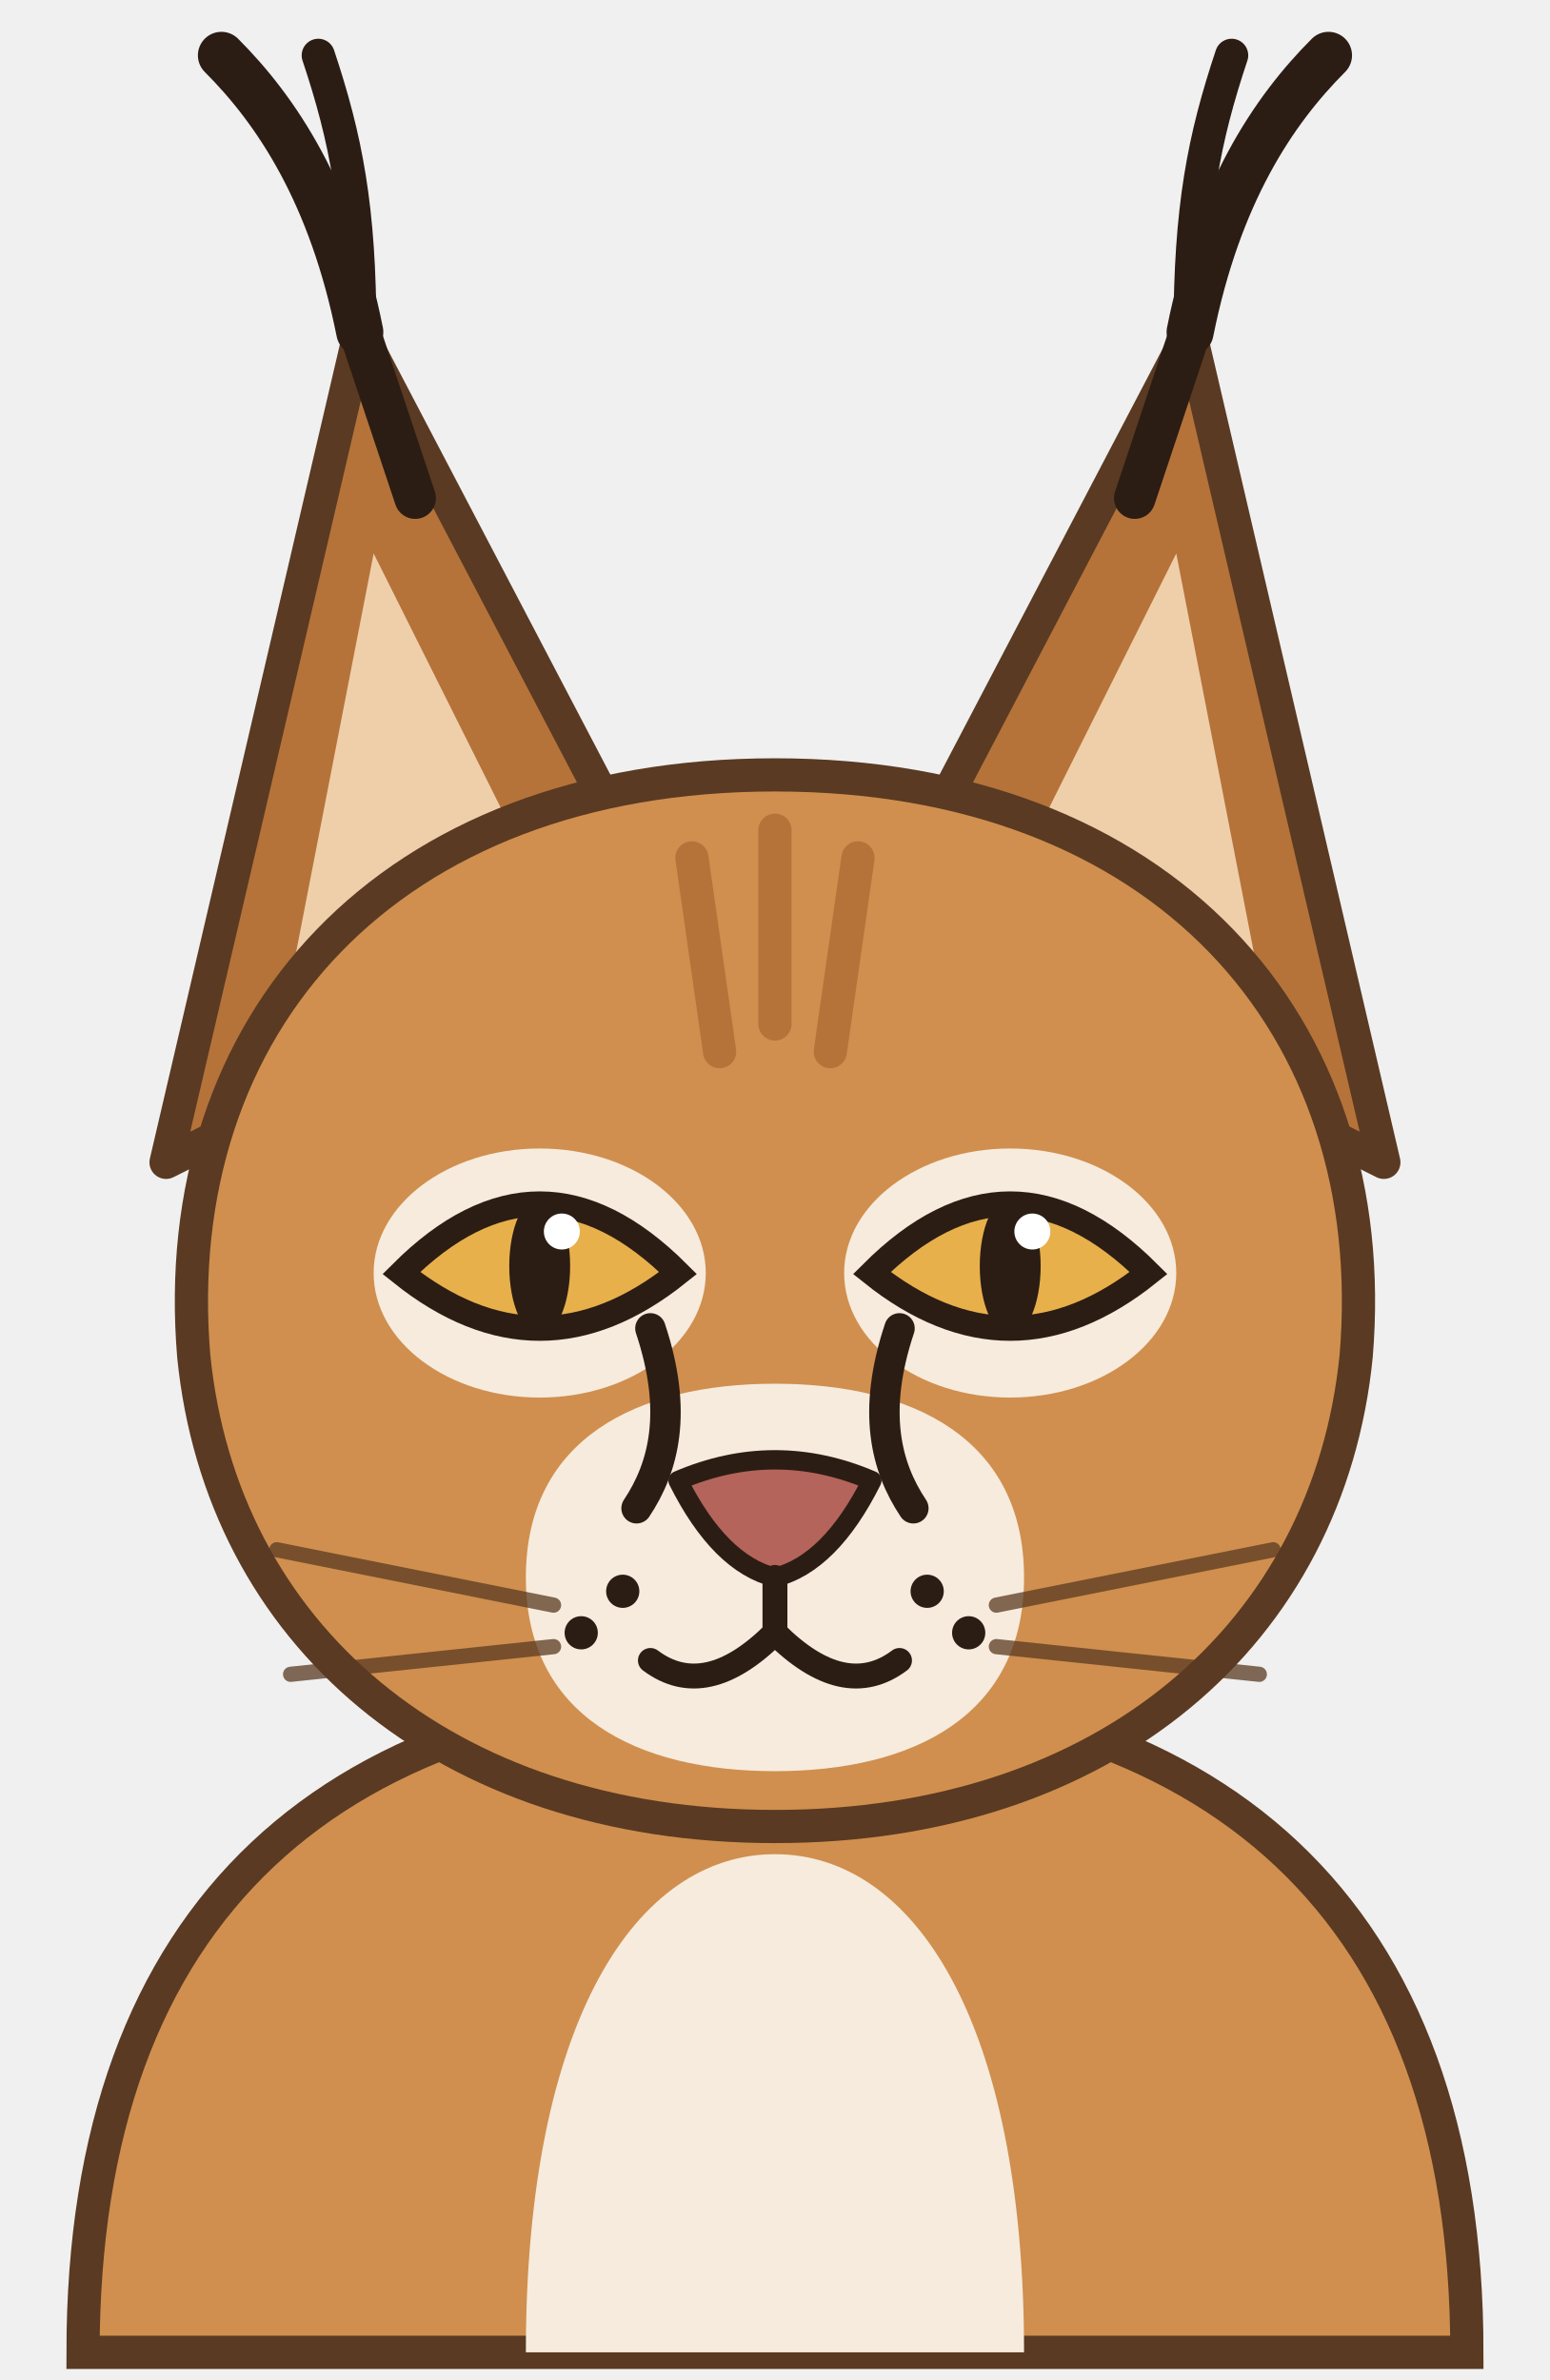
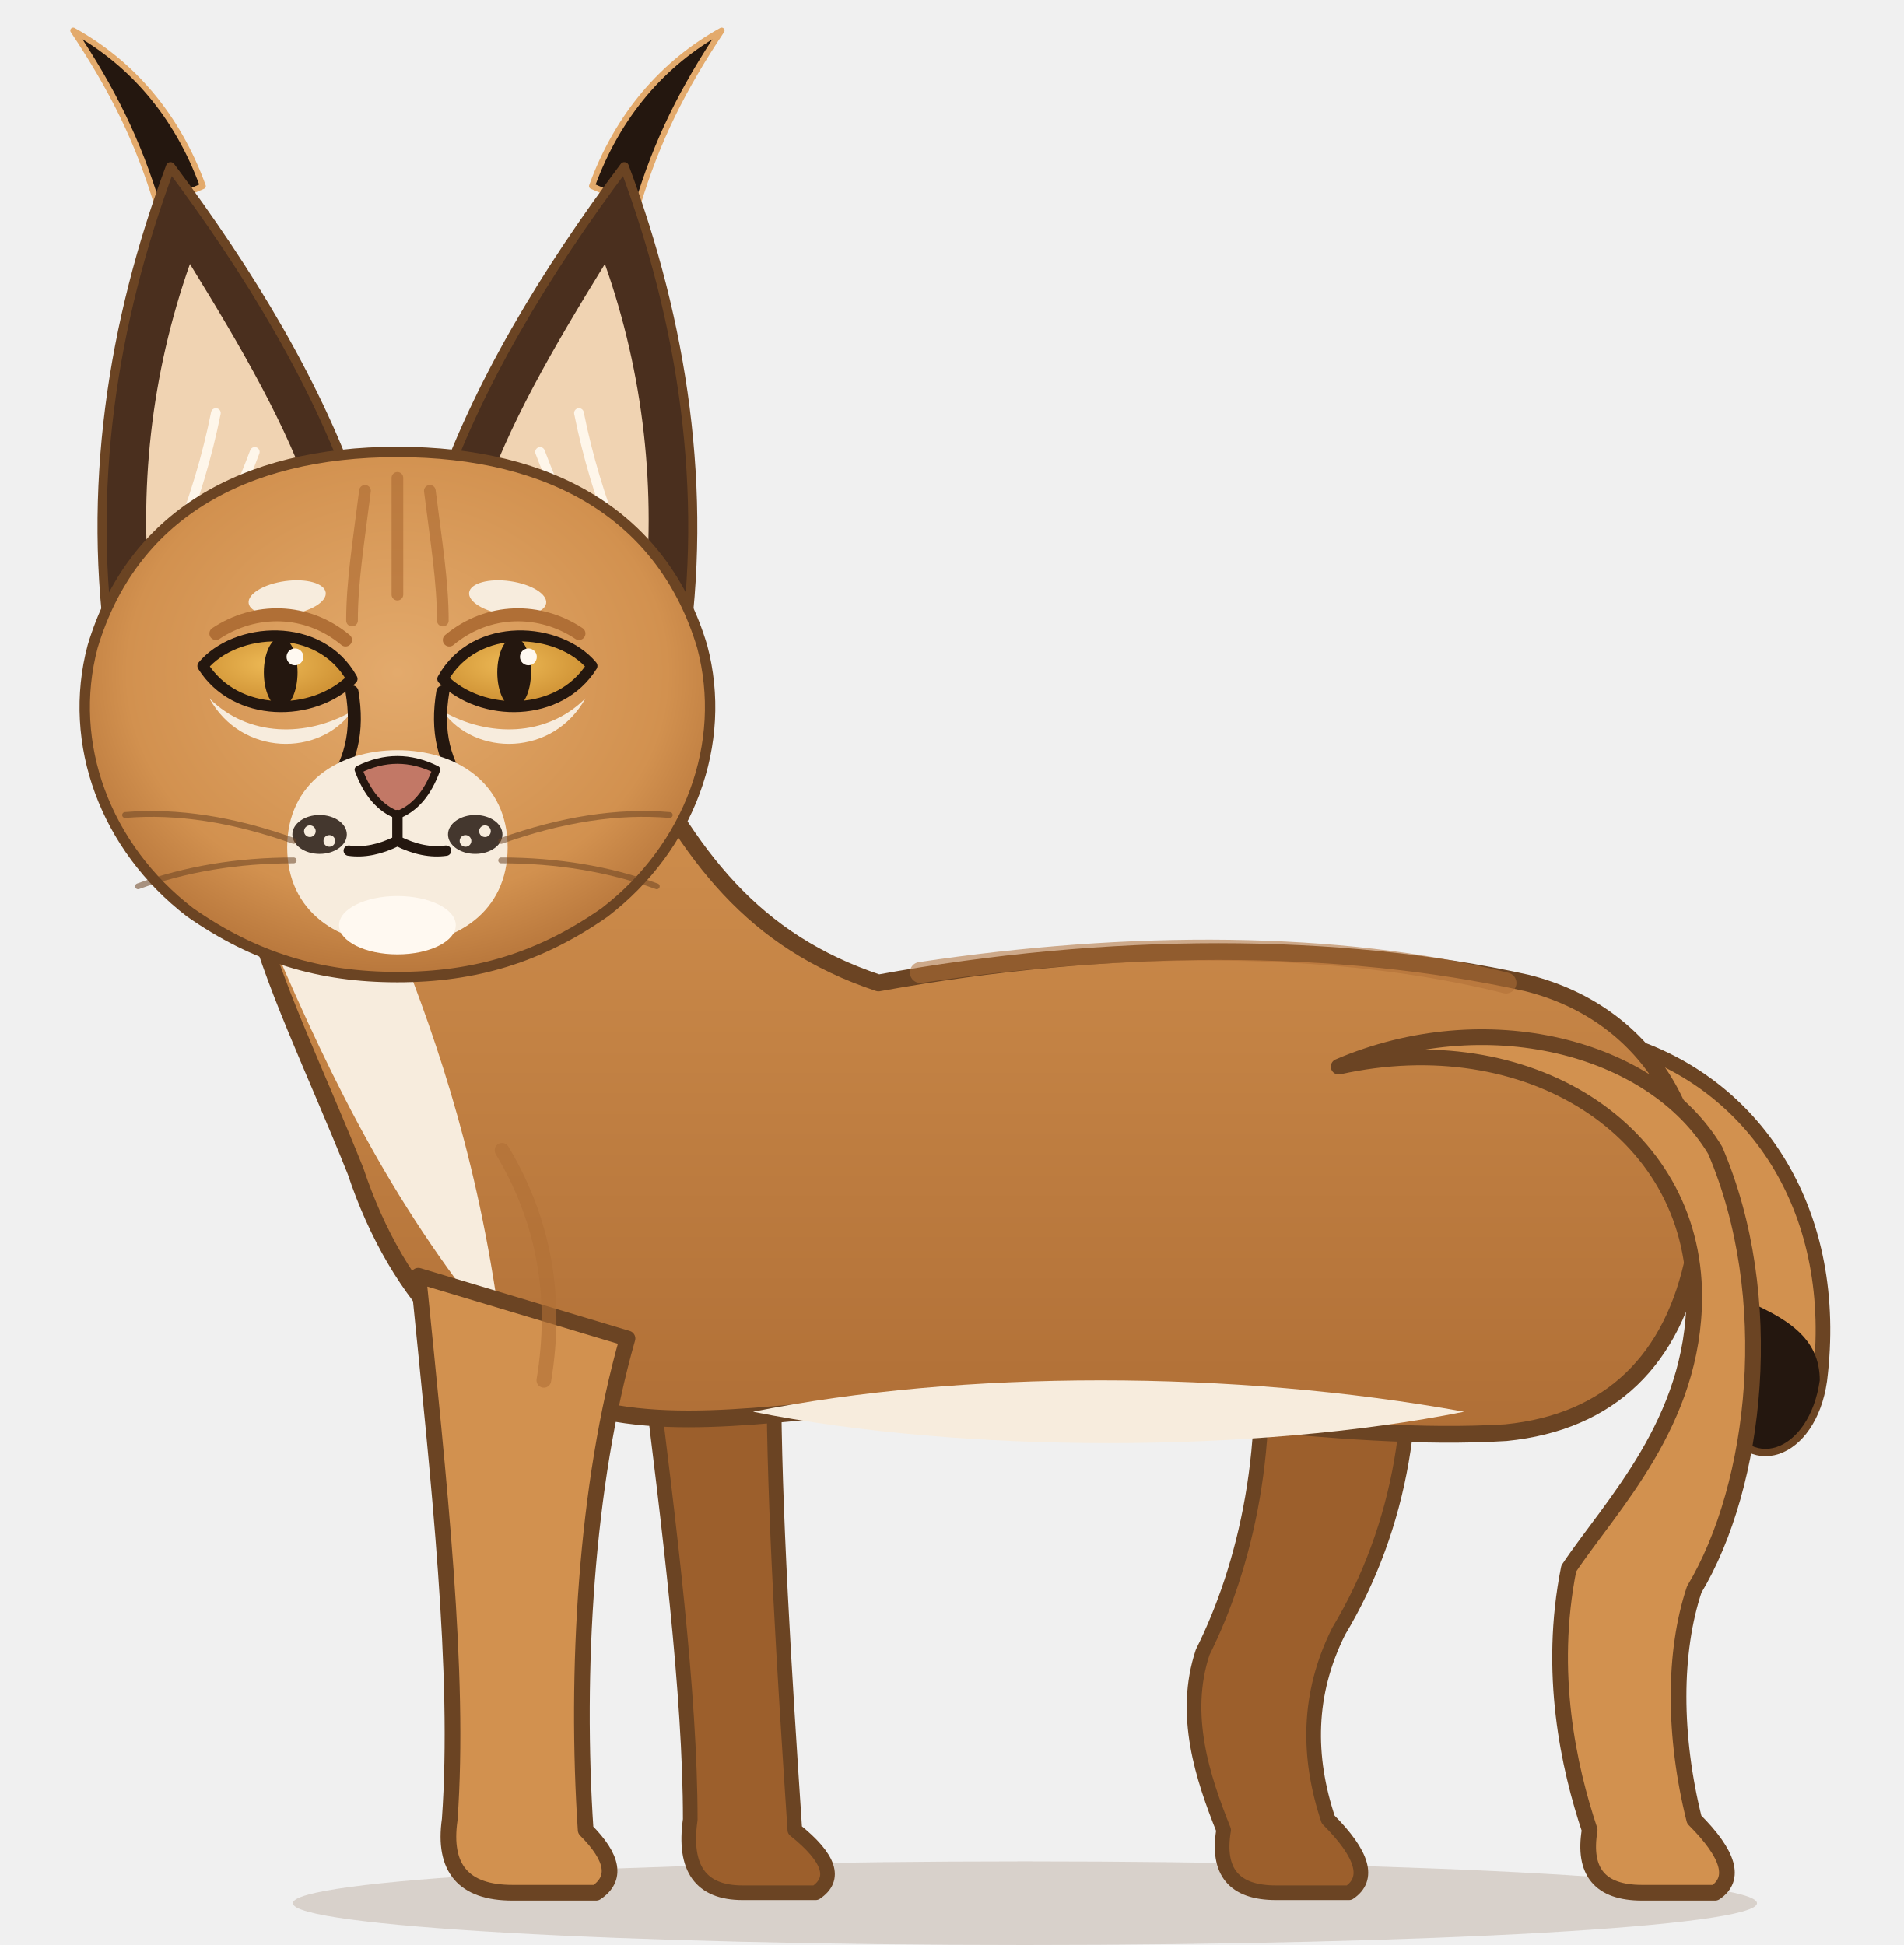
- <svg xmlns="http://www.w3.org/2000/svg" viewBox="24 -10 112 172" role="img" aria-label="Anaq, the Athar Al Anaq mascot: an Arabian caracal with black-tufted ears">
-   <path d="M30 160 C30 128 48 112 80 112 C112 112 130 128 130 160 Z" fill="#D08F4E" stroke="#5A3A22" stroke-width="2.4" />
-   <path d="M62 160 C62 136 70 124 80 124 C90 124 98 136 98 160 Z" fill="#F6EBDD" />
-   <path d="M36 74 L50 14 L72 56 Z" fill="#B5733A" stroke="#5A3A22" stroke-width="2.4" stroke-linejoin="round" />
-   <path d="M124 74 L110 14 L88 56 Z" fill="#B5733A" stroke="#5A3A22" stroke-width="2.4" stroke-linejoin="round" />
-   <path d="M44 66 L51 30 L64 56 Z" fill="#EFCFAA" />
-   <path d="M116 66 L109 30 L96 56 Z" fill="#EFCFAA" />
-   <path d="M50 14 C48 4 44 -2 40 -6" fill="none" stroke="#2B1D14" stroke-width="3.4" stroke-linecap="round" />
-   <path d="M50 14 C50 5 49 0 47 -6" fill="none" stroke="#2B1D14" stroke-width="2.4" stroke-linecap="round" />
-   <path d="M110 14 C112 4 116 -2 120 -6" fill="none" stroke="#2B1D14" stroke-width="3.4" stroke-linecap="round" />
-   <path d="M110 14 C110 5 111 0 113 -6" fill="none" stroke="#2B1D14" stroke-width="2.4" stroke-linecap="round" />
-   <path d="M50 14 L54 26 M110 14 L106 26" stroke="#2B1D14" stroke-width="3" stroke-linecap="round" />
-   <path d="M80 46 C108 46 124 64 122 88 C120 108 104 122 80 122 C56 122 40 108 38 88 C36 64 52 46 80 46 Z" fill="#D08F4E" stroke="#5A3A22" stroke-width="2.4" />
-   <ellipse cx="63" cy="82" rx="12" ry="9" fill="#F6EBDD" />
-   <ellipse cx="97" cy="82" rx="12" ry="9" fill="#F6EBDD" />
-   <path d="M62 104 C62 94 70 90 80 90 C90 90 98 94 98 104 C98 114 90 118 80 118 C70 118 62 114 62 104 Z" fill="#F6EBDD" />
-   <path d="M74 52 L76 66 M80 50 L80 64 M86 52 L84 66" stroke="#B5733A" stroke-width="2.4" stroke-linecap="round" />
-   <path d="M53 82 Q63 72 73 82 Q63 90 53 82 Z" fill="#E8B04B" stroke="#2B1D14" stroke-width="1.8" />
-   <path d="M87 82 Q97 72 107 82 Q97 90 87 82 Z" fill="#E8B04B" stroke="#2B1D14" stroke-width="1.8" />
-   <ellipse cx="63" cy="81.5" rx="2.2" ry="5" fill="#2B1D14" />
-   <ellipse cx="97" cy="81.5" rx="2.2" ry="5" fill="#2B1D14" />
-   <circle cx="64.6" cy="79" r="1.3" fill="#FFFFFF" />
-   <circle cx="98.6" cy="79" r="1.3" fill="#FFFFFF" />
-   <path d="M71 86 C73 92 72 96 70 99 M89 86 C87 92 88 96 90 99" fill="none" stroke="#2B1D14" stroke-width="2.2" stroke-linecap="round" />
-   <path d="M73 97 Q80 94 87 97 Q84 103 80 104 Q76 103 73 97 Z" fill="#B4645A" stroke="#2B1D14" stroke-width="1.4" stroke-linejoin="round" />
-   <path d="M80 104 L80 108 M80 108 Q75 113 71 110 M80 108 Q85 113 89 110" fill="none" stroke="#2B1D14" stroke-width="1.8" stroke-linecap="round" />
-   <g fill="#2B1D14">
-     <circle cx="69" cy="105" r="1.2" />
-     <circle cx="66" cy="108" r="1.2" />
-     <circle cx="91" cy="105" r="1.2" />
-     <circle cx="94" cy="108" r="1.2" />
+ <svg xmlns="http://www.w3.org/2000/svg" viewBox="32 -4 182 186" role="img" aria-label="Anaq, the Athar Al Anaq mascot: an Arabian caracal standing on four legs, looking at us">
+   <defs>
+     <radialGradient id="anaq-head" cx="50%" cy="42%" r="62%">
+       <stop offset="0" stop-color="#E3AA6C" />
+       <stop offset="0.7" stop-color="#D2914F" />
+       <stop offset="1" stop-color="#B06F36" />
+     </radialGradient>
+     <linearGradient id="anaq-body" x1="0" y1="0" x2="0" y2="1">
+       <stop offset="0" stop-color="#D2914F" />
+       <stop offset="1" stop-color="#B06F36" />
+     </linearGradient>
+     <radialGradient id="anaq-eye" cx="45%" cy="40%" r="65%">
+       <stop offset="0" stop-color="#EDB955" />
+       <stop offset="1" stop-color="#C98A2E" />
+     </radialGradient>
+   </defs>
+   <ellipse cx="130" cy="178" rx="70" ry="4" fill="#6B4423" opacity="0.18" />
+   <g fill="#9C5F2C" stroke="#6B4423" stroke-width="1.4" stroke-linejoin="round">
+     <path d="M94 126 C96 142 98 158 98 170 Q97 177 103 177 L110 177 Q113 175 108 171 C107 156 106 140 106 128 Z" />
+     <path d="M152 120 C154 134 151 146 147 154 C145 160 147 166 149 171 Q148 177 154 177 L161 177 Q164 175 159 170 C157 164 157 158 160 152 C166 142 168 130 166 118 Z" />
  </g>
-   <g stroke="#5A3A22" stroke-width="1.1" stroke-linecap="round" opacity="0.75">
-     <path d="M64 106 L44 102 M64 109 L45 111 M96 106 L116 102 M96 109 L115 111" />
+   <path d="M188 96 C200 100 208 112 206 128 C205 135 199 137 197 131 C199 118 196 108 186 104 Z" fill="#D2914F" stroke="#6B4423" stroke-width="1.4" stroke-linejoin="round" />
+   <path d="M198 120 C203 122 206 124 206 128 C205 135 199 137 197 131 C198 127 198 124 198 120 Z" fill="#24170F" />
+   <path d="M92 66 C98 78 104 86 116 90 C138 86 160 86 178 90 C190 93 196 104 194 116 C192 126 186 132 176 133 C160 134 140 130 124 130 C112 130 100 133 90 131 C78 129 70 120 66 108 C62 98 58 90 56 82 Z" fill="url(#anaq-body)" stroke="#6B4423" stroke-width="1.6" stroke-linejoin="round" />
+   <path d="M58 86 C64 100 70 112 80 124 C78 108 74 96 70 86 Z" fill="#F7ECDD" />
+   <path d="M104 131 C124 127 150 127 172 131 C152 135 124 135 104 131 Z" fill="#F7ECDD" />
+   <g fill="#D2914F" stroke="#6B4423" stroke-width="1.5" stroke-linejoin="round">
+     <path d="M72 118 C74 138 76 156 75 170 Q74 177 81 177 L89 177 Q92 175 88 171 C87 156 88 138 92 124 Z" />
+     <path d="M160 98 C178 94 194 104 194 120 C194 132 186 140 182 146 C180 156 182 165 184 171 Q183 177 189 177 L196 177 Q199 175 194 170 C192 162 192 154 194 148 C200 138 202 120 196 106 C190 96 174 92 160 98 Z" />
+   </g>
+   <path d="M120 89 C140 86 160 86 176 90" fill="none" stroke="#B06F36" stroke-width="2" stroke-linecap="round" opacity="0.55" />
+   <path d="M80 106 Q86 116 84 128" fill="none" stroke="#B06F36" stroke-width="1.4" stroke-linecap="round" opacity="0.6" />
+   <g transform="translate(20.4 4.5) scale(0.62)">
+     <g fill="#24170F" stroke="#E3AA6C" stroke-width="0.9" stroke-linejoin="round">
+       <path d="M43 18 C40 8 36 0 30 -9 C39 -4 46 4 50 15 Z" />
+       <path d="M117 18 C120 8 124 0 130 -9 C121 -4 114 4 110 15 Z" />
+     </g>
+     <path d="M36 88 C32 62 36 36 45 12 C57 28 68 46 74 64 Z" fill="#4A2F1E" stroke="#6B4423" stroke-width="1.4" stroke-linejoin="round" />
+     <path d="M124 88 C128 62 124 36 115 12 C103 28 92 46 86 64 Z" fill="#4A2F1E" stroke="#6B4423" stroke-width="1.4" stroke-linejoin="round" />
+     <path d="M42 80 C40 62 42 44 48 27 C56 40 63 52 67 64 Z" fill="#F0D3B2" />
+     <path d="M118 80 C120 62 118 44 112 27 C104 40 97 52 93 64 Z" fill="#F0D3B2" />
+     <path d="M46 70 Q50 60 52 50 M50 74 Q55 64 58 56 M114 70 Q110 60 108 50 M110 74 Q105 64 102 56" fill="none" stroke="#FFF9F1" stroke-width="1.5" stroke-linecap="round" opacity="0.9" />
+     <path d="M80 56 C104 56 121 66 127 86 C131 101 125 117 112 127 C102 134 92 137 80 137 C68 137 58 134 48 127 C35 117 29 101 33 86 C39 66 56 56 80 56 Z" fill="url(#anaq-head)" stroke="#6B4423" stroke-width="1.6" />
+     <path d="M75 62 C74 70 73 76 73 82 M80 60 L80 78 M85 62 C86 70 87 76 87 82" fill="none" stroke="#B06F36" stroke-width="1.8" stroke-linecap="round" opacity="0.7" />
+     <g fill="#F7ECDD">
+       <ellipse cx="63" cy="78.5" rx="6" ry="2.6" transform="rotate(-8 63 78.5)" />
+       <ellipse cx="97" cy="78.5" rx="6" ry="2.6" transform="rotate(8 97 78.5)" />
+     </g>
+     <path d="M51 94 C56 103 68 103 73 96 C66 100 57 100 51 94 Z" fill="#F7ECDD" />
+     <path d="M109 94 C104 103 92 103 87 96 C94 100 103 100 109 94 Z" fill="#F7ECDD" />
+     <path d="M52 84 C58 80 66 80 72 85 M108 84 C102 80 94 80 88 85" fill="none" stroke="#B06F36" stroke-width="2" stroke-linecap="round" />
+     <path d="M50 89 C55 83 68 82 73 91 C67 97 55 97 50 89 Z" fill="url(#anaq-eye)" stroke="#24170F" stroke-width="1.7" stroke-linejoin="round" />
+     <path d="M110 89 C105 83 92 82 87 91 C93 97 105 97 110 89 Z" fill="url(#anaq-eye)" stroke="#24170F" stroke-width="1.7" stroke-linejoin="round" />
+     <ellipse cx="62" cy="90" rx="2.6" ry="5.4" fill="#24170F" />
+     <ellipse cx="98" cy="90" rx="2.6" ry="5.4" fill="#24170F" />
+     <g fill="#FFF9F1">
+       <circle cx="64.2" cy="87.6" r="1.3" />
+       <circle cx="100.2" cy="87.6" r="1.3" />
+     </g>
+     <path d="M73 93 C74 99 73 104 69 109 M87 93 C86 99 87 104 91 109" fill="none" stroke="#24170F" stroke-width="2" stroke-linecap="round" />
+     <path d="M63 117 C63 107 71 102 80 102 C89 102 97 107 97 117 C97 127 89 132 80 132 C71 132 63 127 63 117 Z" fill="#F7ECDD" />
+     <g fill="#24170F" opacity="0.85">
+       <ellipse cx="68" cy="115" rx="4.2" ry="3" />
+       <ellipse cx="92" cy="115" rx="4.2" ry="3" />
+     </g>
+     <g fill="#F7ECDD">
+       <circle cx="66.5" cy="114.5" r="0.9" />
+       <circle cx="69.5" cy="116" r="0.9" />
+       <circle cx="93.5" cy="114.5" r="0.9" />
+       <circle cx="90.5" cy="116" r="0.9" />
+     </g>
+     <ellipse cx="80" cy="129" rx="9" ry="4.5" fill="#FFF9F1" />
+     <path d="M74 105 Q80 102 86 105 Q84 110.5 80 112 Q76 110.5 74 105 Z" fill="#C27866" stroke="#24170F" stroke-width="1.2" stroke-linejoin="round" />
+     <path d="M80 112 L80 116 M80 116 Q76 118 72.5 117.5 M80 116 Q84 118 87.5 117.5" fill="none" stroke="#24170F" stroke-width="1.6" stroke-linecap="round" stroke-linejoin="round" />
+     <g fill="none" stroke="#6B4423" stroke-width="0.9" stroke-linecap="round" opacity="0.55">
+       <path d="M64 116 Q50 111 38 112 M64 119 Q51 119 40 123 M96 116 Q110 111 122 112 M96 119 Q109 119 120 123" />
+     </g>
  </g>
</svg>
